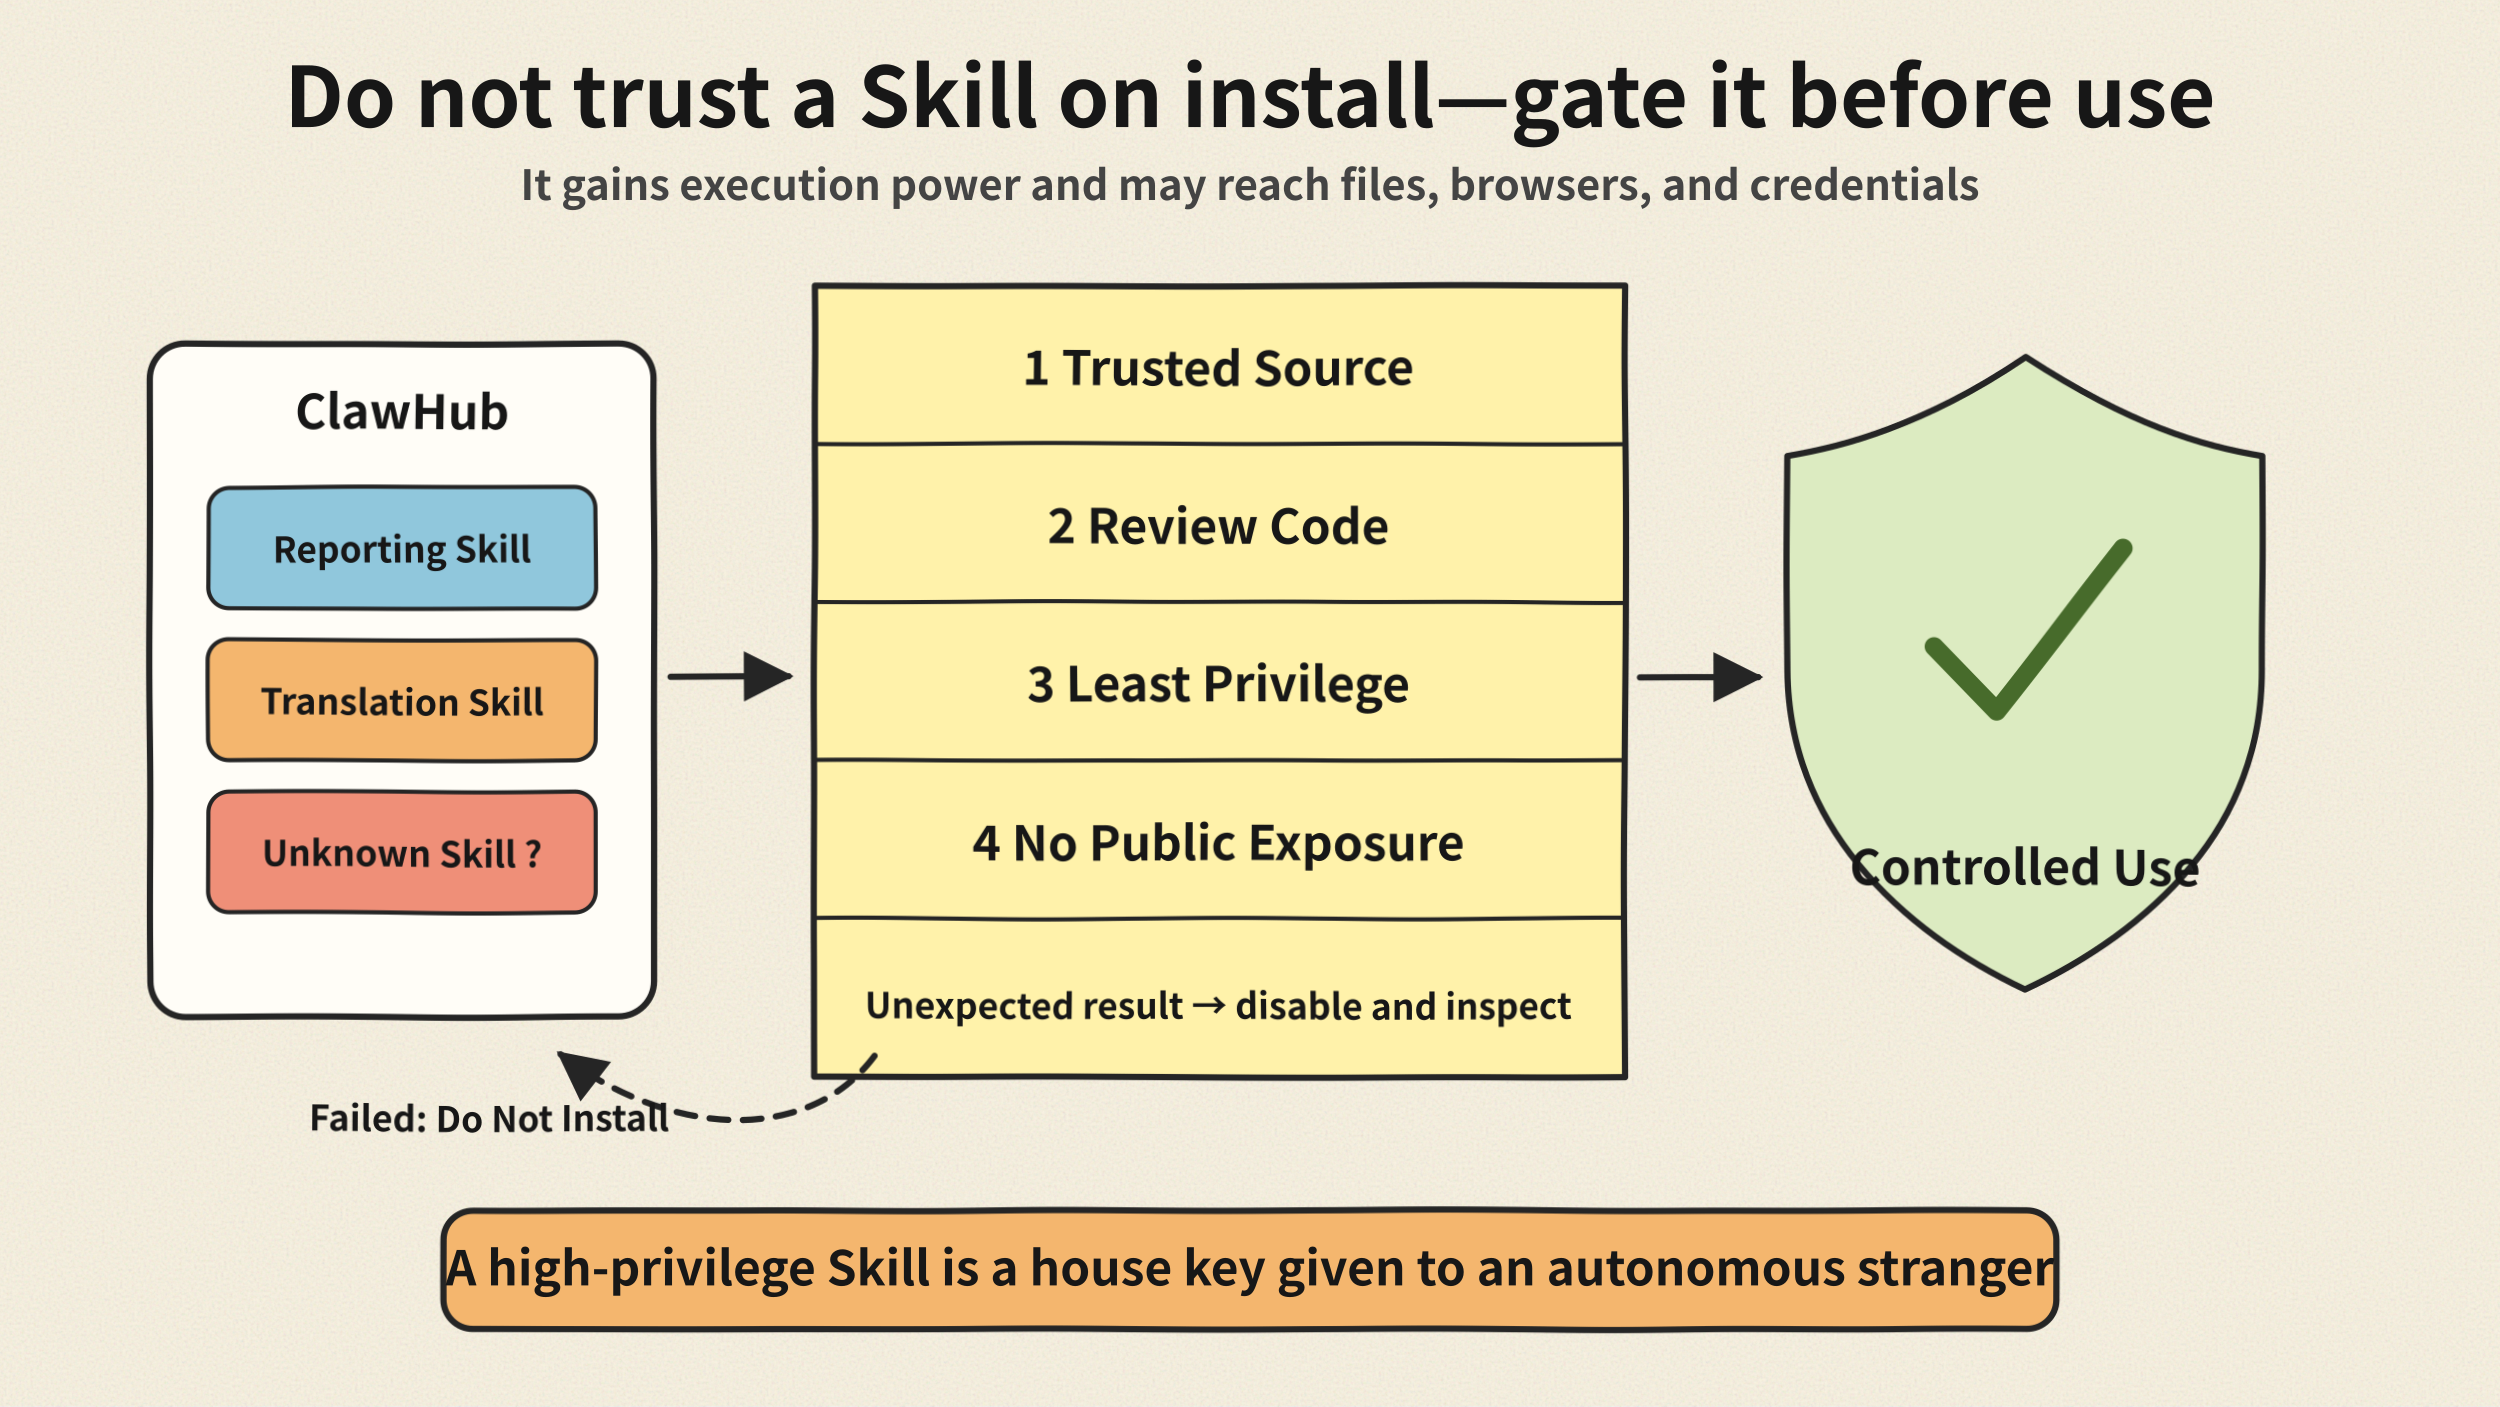
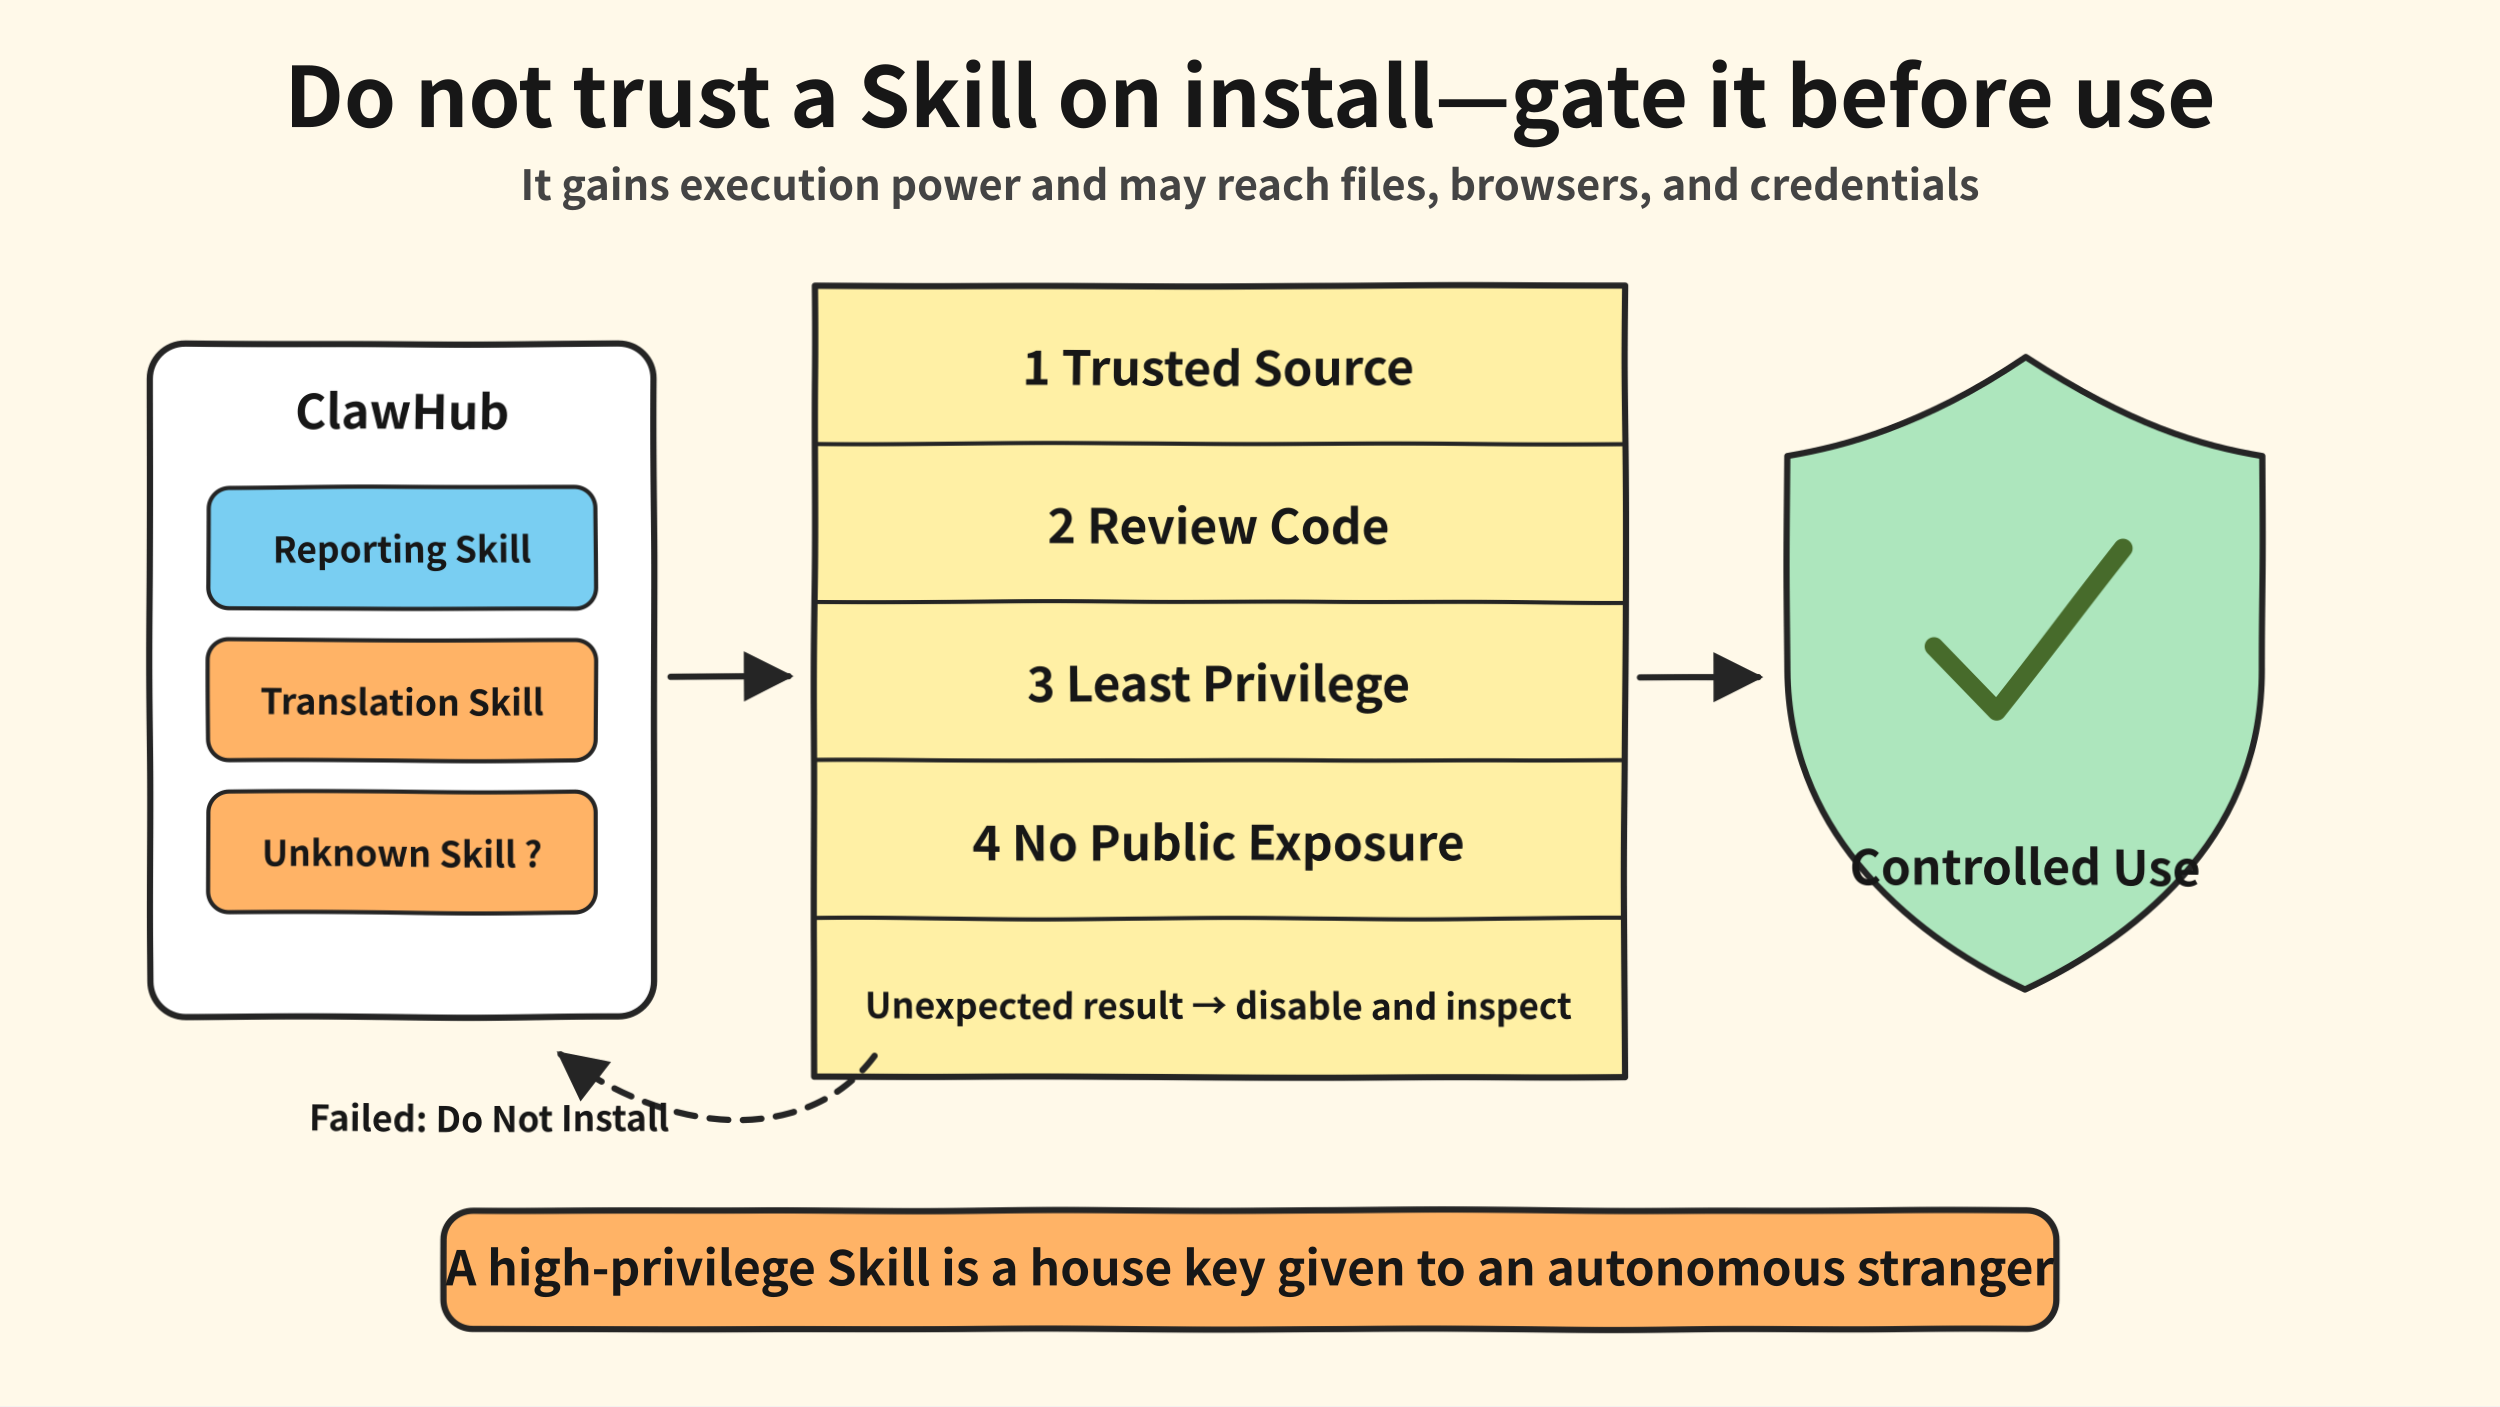
<svg xmlns="http://www.w3.org/2000/svg" width="1200" height="675" viewBox="0 0 1200 675" role="img" aria-labelledby="title desc">
  <defs>
-     <filter id="paper" x="-5%" y="-5%" width="110%" height="110%">
-       <feTurbulence type="fractalNoise" baseFrequency=".7" numOctaves="2" seed="27" result="n" />
-       <feBlend in="SourceGraphic" in2="n" mode="multiply" />
-     </filter>
    <filter id="wobble" x="-5%" y="-8%" width="110%" height="116%">
      <feTurbulence type="fractalNoise" baseFrequency=".011" numOctaves="1" seed="14" result="n" />
      <feDisplacementMap in="SourceGraphic" in2="n" scale="2" />
    </filter>
    <marker id="arrow" viewBox="0 0 10 10" refX="9" refY="5" markerWidth="8" markerHeight="8" orient="auto">
      <path d="M0 0 10 5 0 10z" fill="#252525" />
    </marker>
    <style>.ink{stroke:#252525;stroke-width:3;stroke-linecap:round;stroke-linejoin:round}.thin{stroke:#252525;stroke-width:2;stroke-linecap:round;stroke-linejoin:round}.sans{font-family:"PingFang SC","Noto Sans CJK SC","Microsoft YaHei",sans-serif;fill:#171717}.title{font-size:40px;font-weight:750}.sub{font-size:20px;font-weight:550;fill:#444}.label{font-size:23px;font-weight:700}.small{font-size:17px;font-weight:550}.tiny{font-size:15px;font-weight:500}</style>
  </defs>
-   <rect width="1200" height="675" fill="#f6f0df" />
-   <rect width="1200" height="675" fill="#fffaf0" opacity=".2" filter="url(#paper)" />
+   <rect width="1200" height="675" fill="#fff9e9" />
  <g class="sans">
    <text x="600" y="61" text-anchor="middle" class="title">Do not trust a Skill on install—gate it before use</text>
    <text x="600" y="96" text-anchor="middle" class="sub">It gains execution power and may reach files, browsers, and credentials</text>
  </g>
  <g filter="url(#wobble)">
    <g transform="translate(72 165)">
-       <rect width="242" height="323" rx="17" fill="#fffdf7" class="ink" />
+       <rect width="242" height="323" rx="17" fill="#ffffff" class="ink" />
      <text x="121" y="41" text-anchor="middle" class="sans label">ClawHub</text>
      <g transform="translate(28 69)">
-         <rect width="186" height="58" rx="10" fill="#90c7dc" class="thin" />
+         <rect width="186" height="58" rx="10" fill="#79cef2" class="thin" />
        <text x="93" y="36" text-anchor="middle" class="sans small">Reporting Skill</text>
      </g>
      <g transform="translate(28 142)">
-         <rect width="186" height="58" rx="10" fill="#f4b66e" class="thin" />
+         <rect width="186" height="58" rx="10" fill="#ffb366" class="thin" />
        <text x="93" y="36" text-anchor="middle" class="sans small">Translation Skill</text>
      </g>
      <g transform="translate(28 215)">
-         <rect width="186" height="58" rx="10" fill="#ef8f78" class="thin" />
+         <rect width="186" height="58" rx="10" fill="#ffb366" class="thin" />
        <text x="93" y="36" text-anchor="middle" class="sans small">Unknown Skill ?</text>
      </g>
    </g>
    <path d="M322 325 H379" fill="none" class="ink" marker-end="url(#arrow)" />
    <g transform="translate(391 137)">
-       <path d="M0 0 h389 v380 H0z" fill="#fff2aa" class="ink" />
+       <path d="M0 0 h389 v380 H0z" fill="#fff0a5" class="ink" />
      <path d="M0 76 h389 M0 152 h389 M0 228 h389 M0 304 h389" class="thin" />
      <text x="194" y="48" text-anchor="middle" class="sans label">1  Trusted Source</text>
      <text x="194" y="124" text-anchor="middle" class="sans label">2  Review Code</text>
      <text x="194" y="200" text-anchor="middle" class="sans label">3  Least Privilege</text>
      <text x="194" y="276" text-anchor="middle" class="sans label">4  No Public Exposure</text>
      <text x="194" y="352" text-anchor="middle" class="sans small">Unexpected result → disable and inspect</text>
    </g>
    <path d="M787 325 H844" fill="none" class="ink" marker-end="url(#arrow)" />
    <g transform="translate(858 171)">
-       <path d="M114 0 C166 34 198 43 228 48 V151 C228 224 174 276 114 304 C54 276 0 224 0 151 V48 C30 43 62 34 114 0Z" fill="#dcebc1" class="ink" />
+       <path d="M114 0 C166 34 198 43 228 48 V151 C228 224 174 276 114 304 C54 276 0 224 0 151 V48 C30 43 62 34 114 0Z" fill="#ade6bd" class="ink" />
      <path d="M70 139 l30 31 61-78" fill="none" stroke="#476b2b" stroke-width="9" stroke-linecap="round" stroke-linejoin="round" />
      <text x="114" y="254" text-anchor="middle" class="sans label">Controlled Use</text>
    </g>
    <path d="M420 507 C387 551 319 545 269 506" fill="none" class="ink" stroke="#c94f3d" stroke-dasharray="9 7" marker-end="url(#arrow)" />
    <text x="235" y="543" text-anchor="middle" class="sans small" fill="#b84634">Failed: Do Not Install</text>
  </g>
  <g class="sans">
-     <rect x="213" y="581" width="774" height="57" rx="14" fill="#f4b66e" class="ink" filter="url(#wobble)" />
+     <rect x="213" y="581" width="774" height="57" rx="14" fill="#ffb366" class="ink" filter="url(#wobble)" />
    <text x="600" y="617" text-anchor="middle" class="label">A high-privilege Skill is a house key given to an autonomous stranger</text>
  </g>
</svg>
